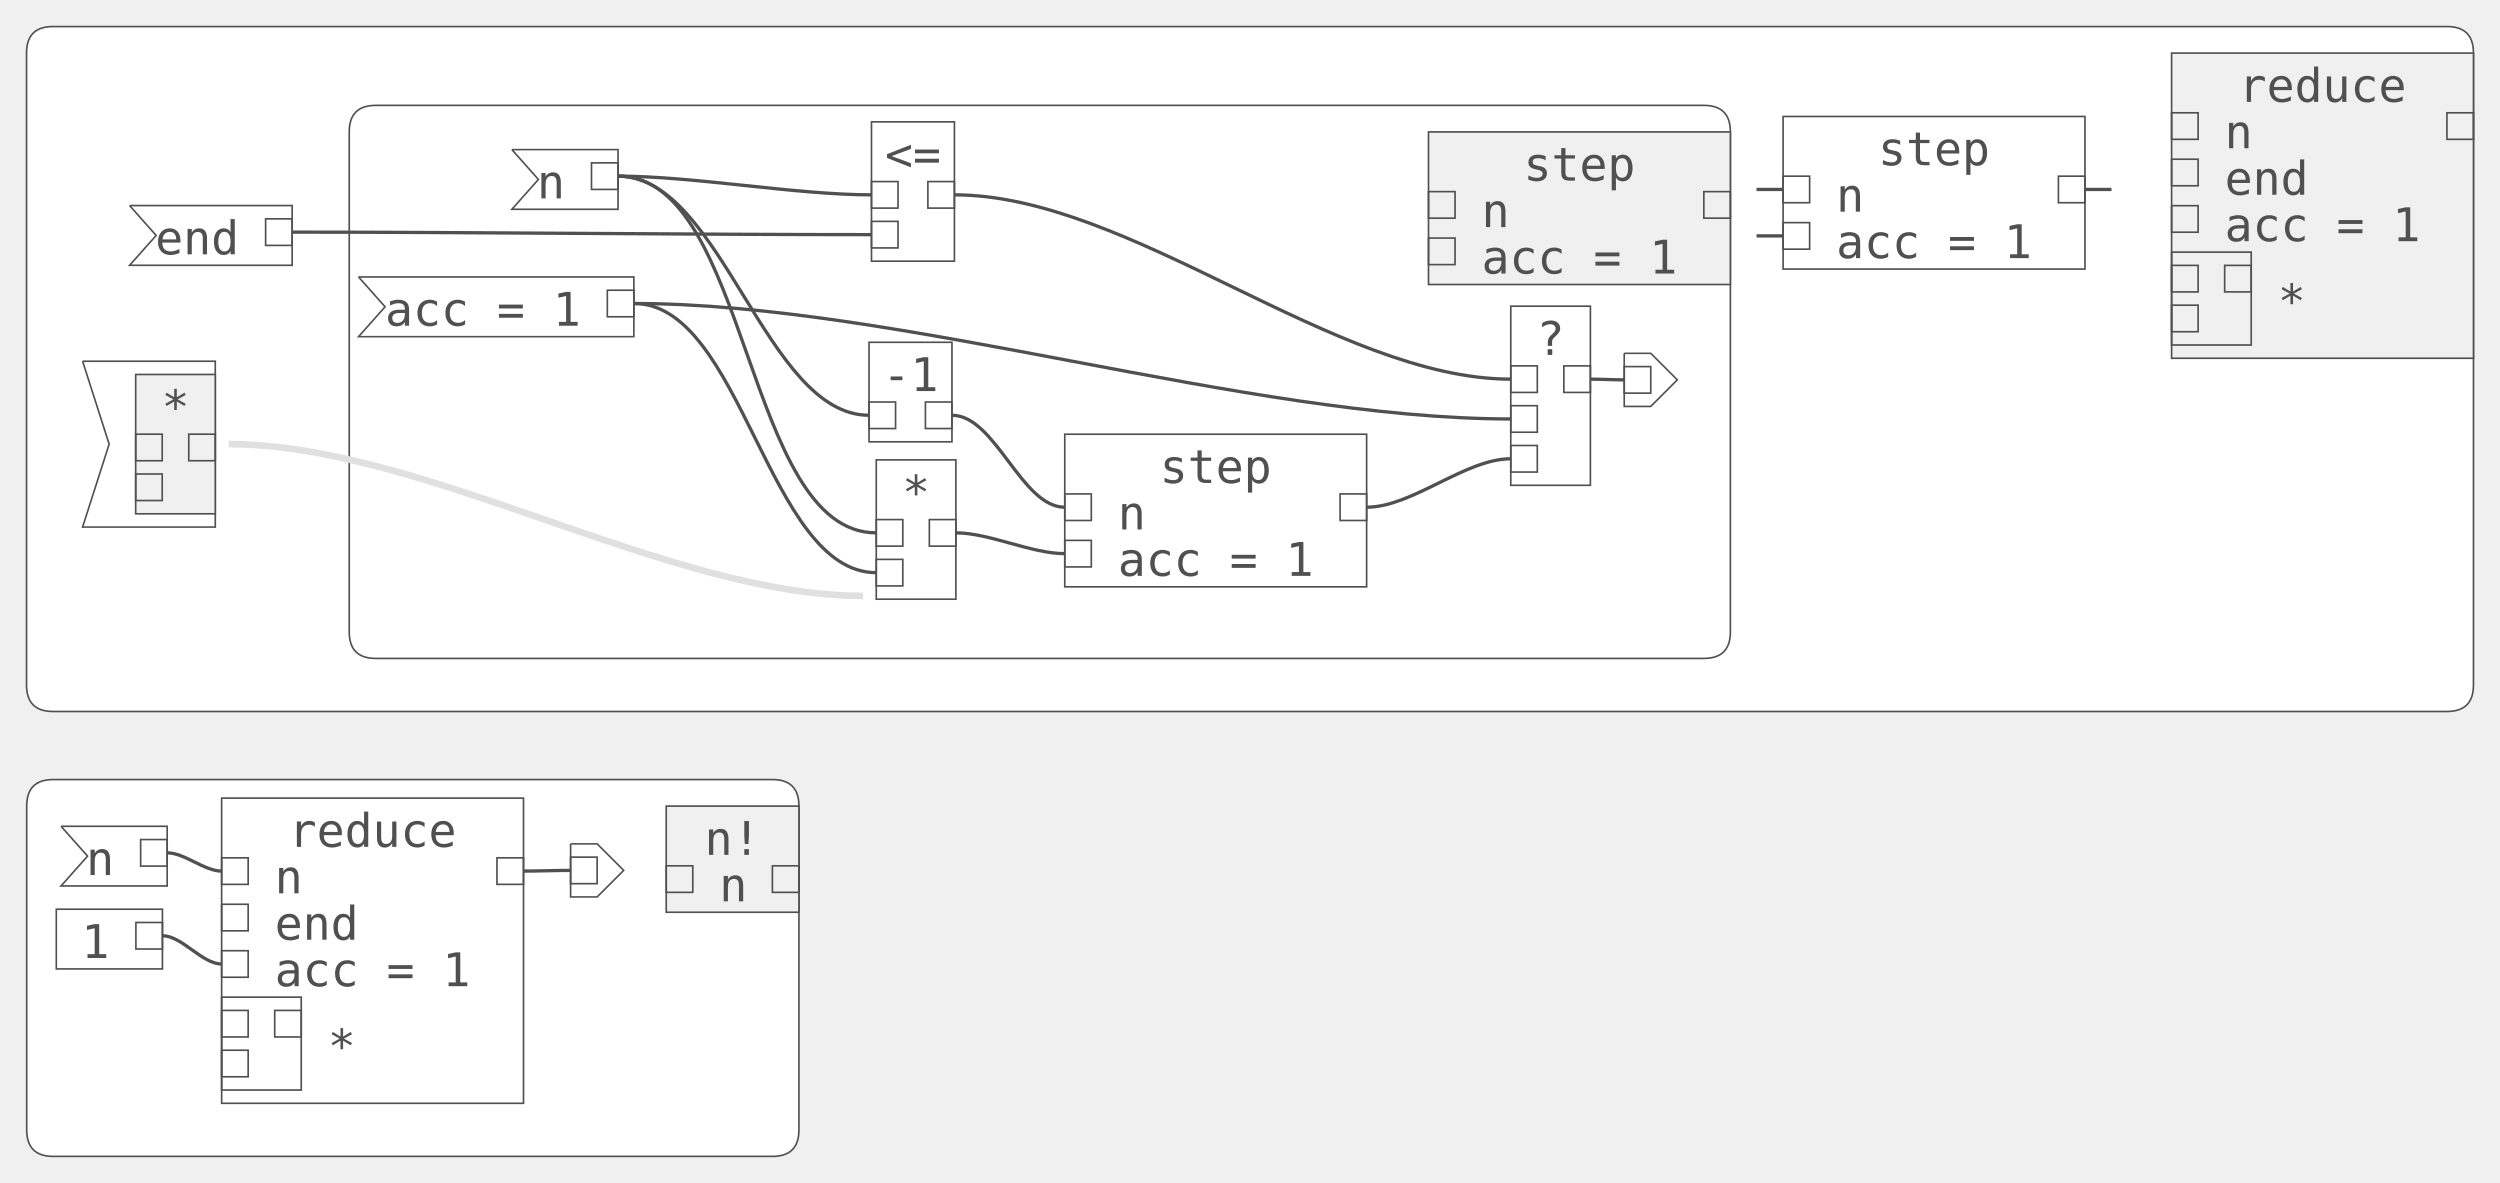
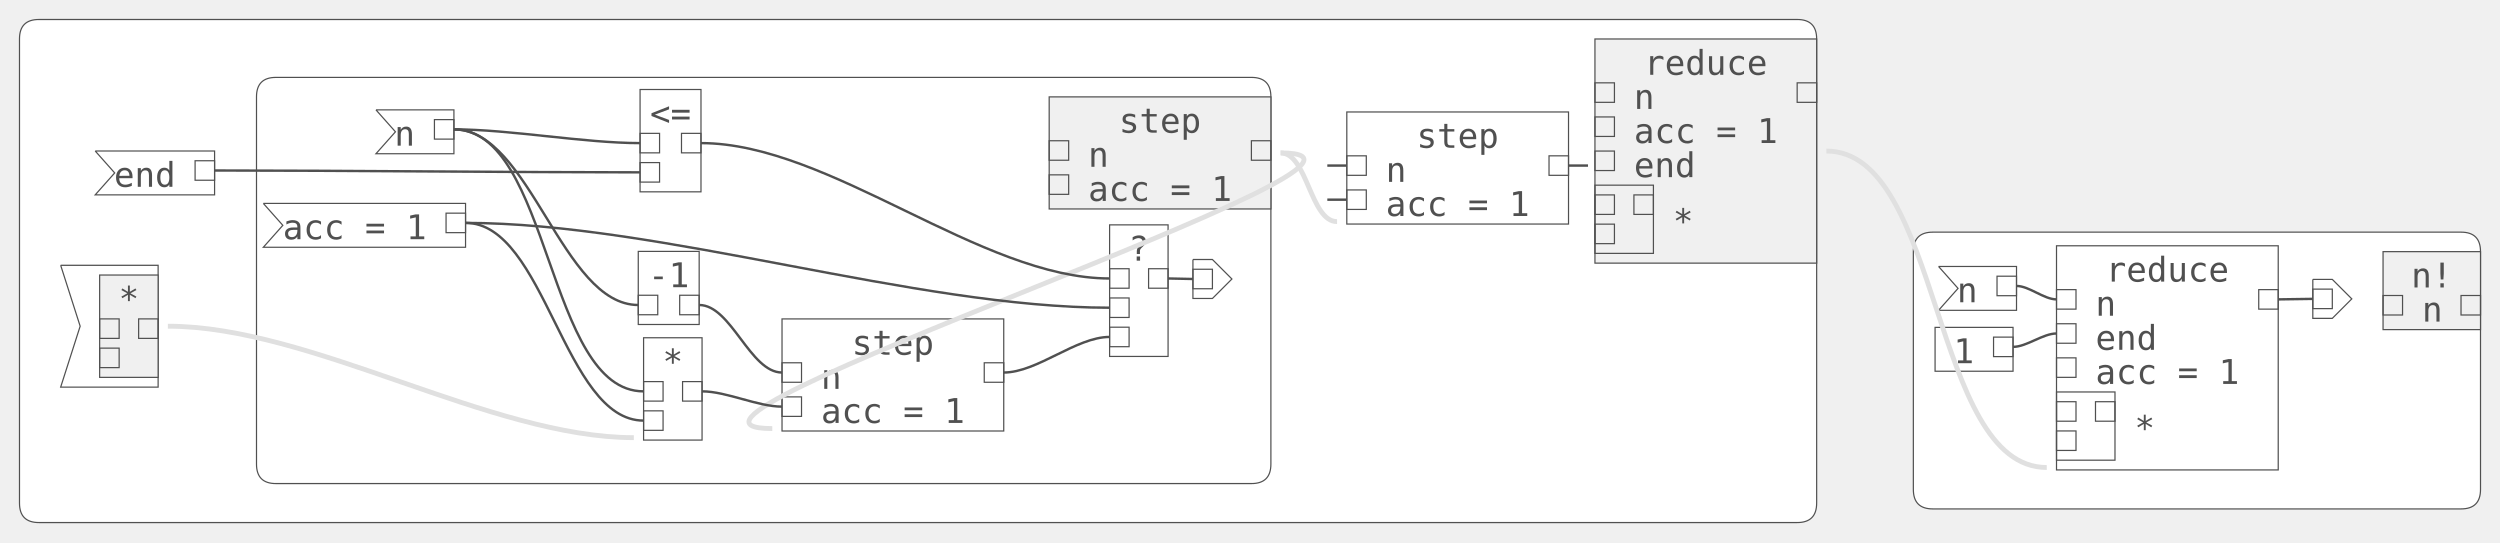
- <svg xmlns="http://www.w3.org/2000/svg" version="1.1" width="753.63" height="356.595">
+ <svg xmlns="http://www.w3.org/2000/svg" version="1.1" width="1026.105" height="222.48">
  <defs />
  <g transform="translate(-356.2253,-43.01828)">
    <g>
-       <path fill="white" stroke="#505050" paint-order="fill stroke markers" d=" M 364.278 286.019 L 364.278 383.613 Q 364.278 391.613 372.278 391.613 L 589.064 391.613 Q 597.064 391.613 597.064 383.613 L 597.064 286.019 Q 597.064 278.019 589.064 278.019 L 372.278 278.019 Q 364.278 278.019 364.278 286.019" stroke-miterlimit="10" stroke-width="0.5" stroke-dasharray="" />
-       <path fill="#F0F0F0" stroke="#505050" paint-order="fill stroke markers" d=" M 557.064 286.019 L 597.064 286.019 L 597.064 318.019 L 557.064 318.019 L 557.064 286.019 Z" stroke-miterlimit="10" stroke-width="0.5" stroke-dasharray="" />
+       <path fill="white" stroke="#505050" paint-order="fill stroke markers" d=" M 1141.544 146.304 L 1141.544 243.898 Q 1141.544 251.898 1149.544 251.898 L 1366.33 251.898 Q 1374.33 251.898 1374.33 243.898 L 1374.33 146.304 Q 1374.33 138.304 1366.33 138.304 L 1149.544 138.304 Q 1141.544 138.304 1141.544 146.304" stroke-miterlimit="10" stroke-width="0.5" stroke-dasharray="" />
+       <path fill="#F0F0F0" stroke="#505050" paint-order="fill stroke markers" d=" M 1334.33 146.304 L 1374.33 146.304 L 1374.33 178.304 L 1334.33 178.304 L 1334.33 146.304 Z" stroke-miterlimit="10" stroke-width="0.5" stroke-dasharray="" />
      <path fill="none" stroke="none" />
-       <text fill="#505050" stroke="none" font-family="monospace" font-size="14px" font-style="normal" font-weight="normal" text-decoration="normal" x="577.064" y="304.019" text-anchor="middle" dominant-baseline="text-after-edge">n!</text>
-       <path fill="none" stroke="#505050" paint-order="fill stroke markers" d=" M 557.064 304.019 L 565.064 304.019 L 565.064 312.019 L 557.064 312.019 L 557.064 304.019 Z" stroke-miterlimit="10" stroke-width="0.5" stroke-dasharray="" />
-       <text fill="#505050" stroke="none" font-family="monospace" font-size="14px" font-style="normal" font-weight="normal" text-decoration="normal" x="573.064" y="318.019" text-anchor="start" dominant-baseline="text-after-edge">n</text>
-       <path fill="none" stroke="#505050" paint-order="fill stroke markers" d=" M 589.064 304.019 L 597.064 304.019 L 597.064 312.019 L 589.064 312.019 L 589.064 304.019 Z" stroke-miterlimit="10" stroke-width="0.5" stroke-dasharray="" />
-       <path fill="white" stroke="#505050" paint-order="fill stroke markers" d=" M 373.195 317.102 L 405.195 317.102 L 405.195 335.102 L 373.195 335.102 L 373.195 317.102 Z" stroke-miterlimit="10" stroke-width="0.5" stroke-dasharray="" />
+       <text fill="#505050" stroke="none" font-family="monospace" font-size="14px" font-style="normal" font-weight="normal" text-decoration="normal" x="1354.33" y="164.304" text-anchor="middle" dominant-baseline="text-after-edge">n!</text>
+       <path fill="none" stroke="#505050" paint-order="fill stroke markers" d=" M 1334.33 164.304 L 1342.33 164.304 L 1342.33 172.304 L 1334.33 172.304 L 1334.33 164.304 Z" stroke-miterlimit="10" stroke-width="0.5" stroke-dasharray="" />
+       <text fill="#505050" stroke="none" font-family="monospace" font-size="14px" font-style="normal" font-weight="normal" text-decoration="normal" x="1350.33" y="178.304" text-anchor="start" dominant-baseline="text-after-edge">n</text>
+       <path fill="none" stroke="#505050" paint-order="fill stroke markers" d=" M 1366.33 164.304 L 1374.33 164.304 L 1374.33 172.304 L 1366.33 172.304 L 1366.33 164.304 Z" stroke-miterlimit="10" stroke-width="0.5" stroke-dasharray="" />
+       <path fill="white" stroke="#505050" paint-order="fill stroke markers" d=" M 1150.461 177.387 L 1182.461 177.387 L 1182.461 195.387 L 1150.461 195.387 L 1150.461 177.387 Z" stroke-miterlimit="10" stroke-width="0.5" stroke-dasharray="" />
      <path fill="#F0F0F0" stroke="none" paint-order="stroke fill markers" d="" />
      <path fill="none" stroke="none" />
-       <path fill="none" stroke="#505050" paint-order="fill stroke markers" d=" M 397.195 321.102 L 405.195 321.102 L 405.195 329.102 L 397.195 329.102 L 397.195 321.102 Z" stroke-miterlimit="10" stroke-width="0.5" stroke-dasharray="" />
-       <text fill="#505050" stroke="none" font-family="monospace" font-size="14px" font-style="normal" font-weight="normal" text-decoration="normal" x="389.195" y="335.102" text-anchor="end" dominant-baseline="text-after-edge">1</text>
-       <path fill="white" stroke="#505050" paint-order="fill stroke markers" d=" M 423.038 283.613 L 514.038 283.613 L 514.038 375.613 L 423.038 375.613 L 423.038 283.613 Z" stroke-miterlimit="10" stroke-width="0.5" stroke-dasharray="" />
+       <path fill="none" stroke="#505050" paint-order="fill stroke markers" d=" M 1174.461 181.387 L 1182.461 181.387 L 1182.461 189.387 L 1174.461 189.387 L 1174.461 181.387 Z" stroke-miterlimit="10" stroke-width="0.5" stroke-dasharray="" />
+       <text fill="#505050" stroke="none" font-family="monospace" font-size="14px" font-style="normal" font-weight="normal" text-decoration="normal" x="1166.461" y="195.387" text-anchor="end" dominant-baseline="text-after-edge">1</text>
+       <path fill="white" stroke="#505050" paint-order="fill stroke markers" d=" M 1200.303 143.898 L 1291.303 143.898 L 1291.303 235.898 L 1200.303 235.898 L 1200.303 143.898 Z" stroke-miterlimit="10" stroke-width="0.5" stroke-dasharray="" />
      <path fill="#F0F0F0" stroke="none" paint-order="stroke fill markers" d="" />
      <path fill="none" stroke="none" />
-       <text fill="#505050" stroke="none" font-family="monospace" font-size="14px" font-style="normal" font-weight="normal" text-decoration="normal" x="468.538" y="301.613" text-anchor="middle" dominant-baseline="text-after-edge">reduce</text>
-       <path fill="none" stroke="#505050" paint-order="fill stroke markers" d=" M 423.038 301.613 L 431.038 301.613 L 431.038 309.613 L 423.038 309.613 L 423.038 301.613 Z" stroke-miterlimit="10" stroke-width="0.5" stroke-dasharray="" />
-       <text fill="#505050" stroke="none" font-family="monospace" font-size="14px" font-style="normal" font-weight="normal" text-decoration="normal" x="439.038" y="315.613" text-anchor="start" dominant-baseline="text-after-edge">n</text>
-       <path fill="none" stroke="#505050" paint-order="fill stroke markers" d=" M 423.038 315.613 L 431.038 315.613 L 431.038 323.613 L 423.038 323.613 L 423.038 315.613 Z" stroke-miterlimit="10" stroke-width="0.5" stroke-dasharray="" />
-       <text fill="#505050" stroke="none" font-family="monospace" font-size="14px" font-style="normal" font-weight="normal" text-decoration="normal" x="439.038" y="329.613" text-anchor="start" dominant-baseline="text-after-edge">end</text>
-       <path fill="none" stroke="#505050" paint-order="fill stroke markers" d=" M 423.038 329.613 L 431.038 329.613 L 431.038 337.613 L 423.038 337.613 L 423.038 329.613 Z" stroke-miterlimit="10" stroke-width="0.5" stroke-dasharray="" />
-       <text fill="#505050" stroke="none" font-family="monospace" font-size="14px" font-style="normal" font-weight="normal" text-decoration="normal" x="439.038" y="343.613" text-anchor="start" dominant-baseline="text-after-edge">acc = 1</text>
-       <path fill="none" stroke="#505050" paint-order="fill stroke markers" d=" M 423.038 343.613 L 447.038 343.613 L 447.038 371.613 L 423.038 371.613 L 423.038 343.613 Z" stroke-miterlimit="10" stroke-width="0.5" stroke-dasharray="" />
+       <text fill="#505050" stroke="none" font-family="monospace" font-size="14px" font-style="normal" font-weight="normal" text-decoration="normal" x="1245.803" y="161.898" text-anchor="middle" dominant-baseline="text-after-edge">reduce</text>
+       <path fill="none" stroke="#505050" paint-order="fill stroke markers" d=" M 1200.303 161.898 L 1208.303 161.898 L 1208.303 169.898 L 1200.303 169.898 L 1200.303 161.898 Z" stroke-miterlimit="10" stroke-width="0.5" stroke-dasharray="" />
+       <text fill="#505050" stroke="none" font-family="monospace" font-size="14px" font-style="normal" font-weight="normal" text-decoration="normal" x="1216.303" y="175.898" text-anchor="start" dominant-baseline="text-after-edge">n</text>
+       <path fill="none" stroke="#505050" paint-order="fill stroke markers" d=" M 1200.303 175.898 L 1208.303 175.898 L 1208.303 183.898 L 1200.303 183.898 L 1200.303 175.898 Z" stroke-miterlimit="10" stroke-width="0.5" stroke-dasharray="" />
+       <text fill="#505050" stroke="none" font-family="monospace" font-size="14px" font-style="normal" font-weight="normal" text-decoration="normal" x="1216.303" y="189.898" text-anchor="start" dominant-baseline="text-after-edge">end</text>
+       <path fill="none" stroke="#505050" paint-order="fill stroke markers" d=" M 1200.303 189.898 L 1208.303 189.898 L 1208.303 197.898 L 1200.303 197.898 L 1200.303 189.898 Z" stroke-miterlimit="10" stroke-width="0.5" stroke-dasharray="" />
+       <text fill="#505050" stroke="none" font-family="monospace" font-size="14px" font-style="normal" font-weight="normal" text-decoration="normal" x="1216.303" y="203.898" text-anchor="start" dominant-baseline="text-after-edge">acc = 1</text>
+       <path fill="none" stroke="#505050" paint-order="fill stroke markers" d=" M 1200.303 203.898 L 1224.303 203.898 L 1224.303 231.898 L 1200.303 231.898 L 1200.303 203.898 Z" stroke-miterlimit="10" stroke-width="0.5" stroke-dasharray="" />
      <path fill="none" stroke="none" />
-       <path fill="none" stroke="#505050" paint-order="fill stroke markers" d=" M 423.038 347.613 L 431.038 347.613 L 431.038 355.613 L 423.038 355.613 L 423.038 347.613 Z" stroke-miterlimit="10" stroke-width="0.5" stroke-dasharray="" />
-       <path fill="none" stroke="#505050" paint-order="fill stroke markers" d=" M 423.038 359.613 L 431.038 359.613 L 431.038 367.613 L 423.038 367.613 L 423.038 359.613 Z" stroke-miterlimit="10" stroke-width="0.5" stroke-dasharray="" />
-       <path fill="none" stroke="#505050" paint-order="fill stroke markers" d=" M 439.038 347.613 L 447.038 347.613 L 447.038 355.613 L 439.038 355.613 L 439.038 347.613 Z" stroke-miterlimit="10" stroke-width="0.5" stroke-dasharray="" />
-       <text fill="#505050" stroke="none" font-family="monospace" font-size="14px" font-style="normal" font-weight="normal" text-decoration="normal" x="455.038" y="366.613" text-anchor="start" dominant-baseline="text-after-edge">*</text>
-       <path fill="none" stroke="#505050" paint-order="fill stroke markers" d=" M 506.038 301.613 L 514.038 301.613 L 514.038 309.613 L 506.038 309.613 L 506.038 301.613 Z" stroke-miterlimit="10" stroke-width="0.5" stroke-dasharray="" />
-       <path fill="white" stroke="#505050" paint-order="fill stroke markers" d=" M 374.622 292.101 L 406.622 292.101 L 406.622 310.101 L 374.622 310.101 L 382.622 301.101 L 374.622 292.101" stroke-miterlimit="10" stroke-width="0.5" stroke-dasharray="" />
+       <path fill="none" stroke="#505050" paint-order="fill stroke markers" d=" M 1200.303 207.898 L 1208.303 207.898 L 1208.303 215.898 L 1200.303 215.898 L 1200.303 207.898 Z" stroke-miterlimit="10" stroke-width="0.5" stroke-dasharray="" />
+       <path fill="none" stroke="#505050" paint-order="fill stroke markers" d=" M 1200.303 219.898 L 1208.303 219.898 L 1208.303 227.898 L 1200.303 227.898 L 1200.303 219.898 Z" stroke-miterlimit="10" stroke-width="0.5" stroke-dasharray="" />
+       <path fill="none" stroke="#505050" paint-order="fill stroke markers" d=" M 1216.303 207.898 L 1224.303 207.898 L 1224.303 215.898 L 1216.303 215.898 L 1216.303 207.898 Z" stroke-miterlimit="10" stroke-width="0.5" stroke-dasharray="" />
+       <text fill="#505050" stroke="none" font-family="monospace" font-size="14px" font-style="normal" font-weight="normal" text-decoration="normal" x="1232.303" y="226.898" text-anchor="start" dominant-baseline="text-after-edge">*</text>
+       <path fill="none" stroke="#505050" paint-order="fill stroke markers" d=" M 1283.303 161.898 L 1291.303 161.898 L 1291.303 169.898 L 1283.303 169.898 L 1283.303 161.898 Z" stroke-miterlimit="10" stroke-width="0.5" stroke-dasharray="" />
+       <path fill="white" stroke="#505050" paint-order="fill stroke markers" d=" M 1151.887 152.386 L 1183.887 152.386 L 1183.887 170.386 L 1151.887 170.386 L 1159.887 161.386 L 1151.887 152.386" stroke-miterlimit="10" stroke-width="0.5" stroke-dasharray="" />
      <path fill="none" stroke="none" />
-       <path fill="none" stroke="#505050" paint-order="fill stroke markers" d=" M 398.622 296.101 L 406.622 296.101 L 406.622 304.101 L 398.622 304.101 L 398.622 296.101 Z" stroke-miterlimit="10" stroke-width="0.5" stroke-dasharray="" />
-       <text fill="#505050" stroke="none" font-family="monospace" font-size="14px" font-style="normal" font-weight="normal" text-decoration="normal" x="390.622" y="310.101" text-anchor="end" dominant-baseline="text-after-edge">n</text>
-       <path fill="white" stroke="#505050" paint-order="fill stroke markers" d=" M 528.234 297.402 L 536.234 297.402 L 544.234 305.402 L 536.234 313.402 L 528.234 313.402 L 528.234 297.402" stroke-miterlimit="10" stroke-width="0.5" stroke-dasharray="" />
+       <path fill="none" stroke="#505050" paint-order="fill stroke markers" d=" M 1175.887 156.386 L 1183.887 156.386 L 1183.887 164.386 L 1175.887 164.386 L 1175.887 156.386 Z" stroke-miterlimit="10" stroke-width="0.5" stroke-dasharray="" />
+       <text fill="#505050" stroke="none" font-family="monospace" font-size="14px" font-style="normal" font-weight="normal" text-decoration="normal" x="1167.887" y="170.386" text-anchor="end" dominant-baseline="text-after-edge">n</text>
+       <path fill="white" stroke="#505050" paint-order="fill stroke markers" d=" M 1305.5 157.688 L 1313.5 157.688 L 1321.5 165.688 L 1313.5 173.688 L 1305.5 173.688 L 1305.5 157.688" stroke-miterlimit="10" stroke-width="0.5" stroke-dasharray="" />
      <path fill="none" stroke="none" />
-       <path fill="none" stroke="#505050" paint-order="fill stroke markers" d=" M 528.234 301.402 L 536.234 301.402 L 536.234 309.402 L 528.234 309.402 L 528.234 301.402 Z" stroke-miterlimit="10" stroke-width="0.5" stroke-dasharray="" />
+       <path fill="none" stroke="#505050" paint-order="fill stroke markers" d=" M 1305.5 161.688 L 1313.5 161.688 L 1313.5 169.688 L 1305.5 169.688 L 1305.5 161.688 Z" stroke-miterlimit="10" stroke-width="0.5" stroke-dasharray="" />
      <path fill="white" stroke="#505050" paint-order="fill stroke markers" d=" M 364.225 59.018 L 364.225 249.498 Q 364.225 257.498 372.225 257.498 L 1093.856 257.498 Q 1101.856 257.498 1101.856 249.498 L 1101.856 59.018 Q 1101.856 51.018 1093.856 51.018 L 372.225 51.018 Q 364.225 51.018 364.225 59.018" stroke-miterlimit="10" stroke-width="0.5" stroke-dasharray="" />
      <path fill="#F0F0F0" stroke="#505050" paint-order="fill stroke markers" d=" M 1010.856 59.018 L 1101.856 59.018 L 1101.856 151.018 L 1010.856 151.018 L 1010.856 59.018 Z" stroke-miterlimit="10" stroke-width="0.5" stroke-dasharray="" />
      <path fill="none" stroke="none" />
      <text fill="#505050" stroke="none" font-family="monospace" font-size="14px" font-style="normal" font-weight="normal" text-decoration="normal" x="1056.356" y="77.018" text-anchor="middle" dominant-baseline="text-after-edge">reduce</text>
      <path fill="none" stroke="#505050" paint-order="fill stroke markers" d=" M 1010.856 77.018 L 1018.856 77.018 L 1018.856 85.018 L 1010.856 85.018 L 1010.856 77.018 Z" stroke-miterlimit="10" stroke-width="0.5" stroke-dasharray="" />
      <text fill="#505050" stroke="none" font-family="monospace" font-size="14px" font-style="normal" font-weight="normal" text-decoration="normal" x="1026.856" y="91.018" text-anchor="start" dominant-baseline="text-after-edge">n</text>
      <path fill="none" stroke="#505050" paint-order="fill stroke markers" d=" M 1010.856 91.018 L 1018.856 91.018 L 1018.856 99.018 L 1010.856 99.018 L 1010.856 91.018 Z" stroke-miterlimit="10" stroke-width="0.5" stroke-dasharray="" />
-       <text fill="#505050" stroke="none" font-family="monospace" font-size="14px" font-style="normal" font-weight="normal" text-decoration="normal" x="1026.856" y="105.018" text-anchor="start" dominant-baseline="text-after-edge">end</text>
+       <text fill="#505050" stroke="none" font-family="monospace" font-size="14px" font-style="normal" font-weight="normal" text-decoration="normal" x="1026.856" y="105.018" text-anchor="start" dominant-baseline="text-after-edge">acc = 1</text>
      <path fill="none" stroke="#505050" paint-order="fill stroke markers" d=" M 1010.856 105.018 L 1018.856 105.018 L 1018.856 113.018 L 1010.856 113.018 L 1010.856 105.018 Z" stroke-miterlimit="10" stroke-width="0.5" stroke-dasharray="" />
-       <text fill="#505050" stroke="none" font-family="monospace" font-size="14px" font-style="normal" font-weight="normal" text-decoration="normal" x="1026.856" y="119.018" text-anchor="start" dominant-baseline="text-after-edge">acc = 1</text>
+       <text fill="#505050" stroke="none" font-family="monospace" font-size="14px" font-style="normal" font-weight="normal" text-decoration="normal" x="1026.856" y="119.018" text-anchor="start" dominant-baseline="text-after-edge">end</text>
      <path fill="none" stroke="#505050" paint-order="fill stroke markers" d=" M 1010.856 119.018 L 1034.856 119.018 L 1034.856 147.018 L 1010.856 147.018 L 1010.856 119.018 Z" stroke-miterlimit="10" stroke-width="0.5" stroke-dasharray="" />
      <path fill="none" stroke="none" />
      <path fill="none" stroke="#505050" paint-order="fill stroke markers" d=" M 1010.856 123.018 L 1018.856 123.018 L 1018.856 131.018 L 1010.856 131.018 L 1010.856 123.018 Z" stroke-miterlimit="10" stroke-width="0.5" stroke-dasharray="" />
      <path fill="none" stroke="#505050" paint-order="fill stroke markers" d=" M 1010.856 135.018 L 1018.856 135.018 L 1018.856 143.018 L 1010.856 143.018 L 1010.856 135.018 Z" stroke-miterlimit="10" stroke-width="0.5" stroke-dasharray="" />
      <path fill="none" stroke="#505050" paint-order="fill stroke markers" d=" M 1026.856 123.018 L 1034.856 123.018 L 1034.856 131.018 L 1026.856 131.018 L 1026.856 123.018 Z" stroke-miterlimit="10" stroke-width="0.5" stroke-dasharray="" />
      <text fill="#505050" stroke="none" font-family="monospace" font-size="14px" font-style="normal" font-weight="normal" text-decoration="normal" x="1042.856" y="142.018" text-anchor="start" dominant-baseline="text-after-edge">*</text>
      <path fill="none" stroke="#505050" paint-order="fill stroke markers" d=" M 1093.856 77.018 L 1101.856 77.018 L 1101.856 85.018 L 1093.856 85.018 L 1093.856 77.018 Z" stroke-miterlimit="10" stroke-width="0.5" stroke-dasharray="" />
-       <path fill="none" stroke="#505050" paint-order="fill stroke markers" d=" M 893.741 100.128 L 885.741 100.128 M 893.741 114.128 L 885.741 114.128 M 984.741 100.128 L 992.741 100.128" stroke-miterlimit="10" stroke-dasharray="" />
+       <path fill="none" stroke="#505050" paint-order="fill stroke markers" d=" M 909.01 110.976 L 901.01 110.976 M 909.01 124.976 L 901.01 124.976 M 1000.01 110.976 L 1008.01 110.976" stroke-miterlimit="10" stroke-dasharray="" />
      <path fill="white" stroke="#505050" paint-order="fill stroke markers" d=" M 461.504 82.785 L 461.504 233.498 Q 461.504 241.498 469.504 241.498 L 869.852 241.498 Q 877.852 241.498 877.852 233.498 L 877.852 82.785 Q 877.852 74.785 869.852 74.785 L 469.504 74.785 Q 461.504 74.785 461.504 82.785" stroke-miterlimit="10" stroke-width="0.5" stroke-dasharray="" />
      <path fill="#F0F0F0" stroke="#505050" paint-order="fill stroke markers" d=" M 786.852 82.785 L 877.852 82.785 L 877.852 128.785 L 786.852 128.785 L 786.852 82.785 Z" stroke-miterlimit="10" stroke-width="0.5" stroke-dasharray="" />
      <path fill="none" stroke="none" />
      <text fill="#505050" stroke="none" font-family="monospace" font-size="14px" font-style="normal" font-weight="normal" text-decoration="normal" x="832.352" y="100.785" text-anchor="middle" dominant-baseline="text-after-edge">step</text>
      <path fill="none" stroke="#505050" paint-order="fill stroke markers" d=" M 786.852 100.785 L 794.852 100.785 L 794.852 108.785 L 786.852 108.785 L 786.852 100.785 Z" stroke-miterlimit="10" stroke-width="0.5" stroke-dasharray="" />
      <text fill="#505050" stroke="none" font-family="monospace" font-size="14px" font-style="normal" font-weight="normal" text-decoration="normal" x="802.852" y="114.785" text-anchor="start" dominant-baseline="text-after-edge">n</text>
      <path fill="none" stroke="#505050" paint-order="fill stroke markers" d=" M 786.852 114.785 L 794.852 114.785 L 794.852 122.785 L 786.852 122.785 L 786.852 114.785 Z" stroke-miterlimit="10" stroke-width="0.5" stroke-dasharray="" />
      <text fill="#505050" stroke="none" font-family="monospace" font-size="14px" font-style="normal" font-weight="normal" text-decoration="normal" x="802.852" y="128.785" text-anchor="start" dominant-baseline="text-after-edge">acc = 1</text>
      <path fill="none" stroke="#505050" paint-order="fill stroke markers" d=" M 869.852 100.785 L 877.852 100.785 L 877.852 108.785 L 869.852 108.785 L 869.852 100.785 Z" stroke-miterlimit="10" stroke-width="0.5" stroke-dasharray="" />
      <path fill="white" stroke="#505050" paint-order="fill stroke markers" d=" M 811.652 135.315 L 835.652 135.315 L 835.652 189.315 L 811.652 189.315 L 811.652 135.315 Z" stroke-miterlimit="10" stroke-width="0.5" stroke-dasharray="" />
      <path fill="#F0F0F0" stroke="none" paint-order="stroke fill markers" d="" />
      <path fill="none" stroke="none" />
      <text fill="#505050" stroke="none" font-family="monospace" font-size="14px" font-style="normal" font-weight="normal" text-decoration="normal" x="823.652" y="153.315" text-anchor="middle" dominant-baseline="text-after-edge">?</text>
      <path fill="none" stroke="#505050" paint-order="fill stroke markers" d=" M 811.652 153.315 L 819.652 153.315 L 819.652 161.315 L 811.652 161.315 L 811.652 153.315 Z" stroke-miterlimit="10" stroke-width="0.5" stroke-dasharray="" />
      <path fill="none" stroke="#505050" paint-order="fill stroke markers" d=" M 811.652 165.315 L 819.652 165.315 L 819.652 173.315 L 811.652 173.315 L 811.652 165.315 Z" stroke-miterlimit="10" stroke-width="0.5" stroke-dasharray="" />
      <path fill="none" stroke="#505050" paint-order="fill stroke markers" d=" M 811.652 177.315 L 819.652 177.315 L 819.652 185.315 L 811.652 185.315 L 811.652 177.315 Z" stroke-miterlimit="10" stroke-width="0.5" stroke-dasharray="" />
      <path fill="none" stroke="#505050" paint-order="fill stroke markers" d=" M 827.652 153.315 L 835.652 153.315 L 835.652 161.315 L 827.652 161.315 L 827.652 153.315 Z" stroke-miterlimit="10" stroke-width="0.5" stroke-dasharray="" />
      <path fill="white" stroke="#505050" paint-order="fill stroke markers" d=" M 845.852 149.53 L 853.852 149.53 L 861.852 157.53 L 853.852 165.53 L 845.852 165.53 L 845.852 149.53" stroke-miterlimit="10" stroke-width="0.5" stroke-dasharray="" />
      <path fill="none" stroke="none" />
      <path fill="none" stroke="#505050" paint-order="fill stroke markers" d=" M 845.852 153.53 L 853.852 153.53 L 853.852 161.53 L 845.852 161.53 L 845.852 153.53 Z" stroke-miterlimit="10" stroke-width="0.5" stroke-dasharray="" />
      <path fill="white" stroke="#505050" paint-order="fill stroke markers" d=" M 464.306 126.508 L 547.306 126.508 L 547.306 144.508 L 464.306 144.508 L 472.306 135.508 L 464.306 126.508" stroke-miterlimit="10" stroke-width="0.5" stroke-dasharray="" />
      <path fill="none" stroke="none" />
      <path fill="none" stroke="#505050" paint-order="fill stroke markers" d=" M 539.306 130.508 L 547.306 130.508 L 547.306 138.508 L 539.306 138.508 L 539.306 130.508 Z" stroke-miterlimit="10" stroke-width="0.5" stroke-dasharray="" />
      <text fill="#505050" stroke="none" font-family="monospace" font-size="14px" font-style="normal" font-weight="normal" text-decoration="normal" x="531.306" y="144.508" text-anchor="end" dominant-baseline="text-after-edge">acc = 1</text>
      <path fill="white" stroke="#505050" paint-order="fill stroke markers" d=" M 510.533 88.116 L 542.533 88.116 L 542.533 106.116 L 510.533 106.116 L 518.533 97.116 L 510.533 88.116" stroke-miterlimit="10" stroke-width="0.5" stroke-dasharray="" />
      <path fill="none" stroke="none" />
      <path fill="none" stroke="#505050" paint-order="fill stroke markers" d=" M 534.533 92.116 L 542.533 92.116 L 542.533 100.116 L 534.533 100.116 L 534.533 92.116 Z" stroke-miterlimit="10" stroke-width="0.5" stroke-dasharray="" />
      <text fill="#505050" stroke="none" font-family="monospace" font-size="14px" font-style="normal" font-weight="normal" text-decoration="normal" x="526.533" y="106.116" text-anchor="end" dominant-baseline="text-after-edge">n</text>
      <path fill="white" stroke="#505050" paint-order="fill stroke markers" d=" M 618.937 79.755 L 643.937 79.755 L 643.937 121.755 L 618.937 121.755 L 618.937 79.755 Z" stroke-miterlimit="10" stroke-width="0.5" stroke-dasharray="" />
      <path fill="#F0F0F0" stroke="none" paint-order="stroke fill markers" d="" />
      <path fill="none" stroke="none" />
      <text fill="#505050" stroke="none" font-family="monospace" font-size="14px" font-style="normal" font-weight="normal" text-decoration="normal" x="631.437" y="97.755" text-anchor="middle" dominant-baseline="text-after-edge">&lt;=</text>
      <path fill="none" stroke="#505050" paint-order="fill stroke markers" d=" M 618.937 97.755 L 626.937 97.755 L 626.937 105.755 L 618.937 105.755 L 618.937 97.755 Z" stroke-miterlimit="10" stroke-width="0.5" stroke-dasharray="" />
      <path fill="none" stroke="#505050" paint-order="fill stroke markers" d=" M 618.937 109.755 L 626.937 109.755 L 626.937 117.755 L 618.937 117.755 L 618.937 109.755 Z" stroke-miterlimit="10" stroke-width="0.5" stroke-dasharray="" />
      <path fill="none" stroke="#505050" paint-order="fill stroke markers" d=" M 635.937 97.755 L 643.937 97.755 L 643.937 105.755 L 635.937 105.755 L 635.937 97.755 Z" stroke-miterlimit="10" stroke-width="0.5" stroke-dasharray="" />
      <path fill="white" stroke="#505050" paint-order="fill stroke markers" d=" M 677.201 173.918 L 768.201 173.918 L 768.201 219.918 L 677.201 219.918 L 677.201 173.918 Z" stroke-miterlimit="10" stroke-width="0.5" stroke-dasharray="" />
      <path fill="#F0F0F0" stroke="none" paint-order="stroke fill markers" d="" />
      <path fill="none" stroke="none" />
      <text fill="#505050" stroke="none" font-family="monospace" font-size="14px" font-style="normal" font-weight="normal" text-decoration="normal" x="722.701" y="191.918" text-anchor="middle" dominant-baseline="text-after-edge">step</text>
      <path fill="none" stroke="#505050" paint-order="fill stroke markers" d=" M 677.201 191.918 L 685.201 191.918 L 685.201 199.918 L 677.201 199.918 L 677.201 191.918 Z" stroke-miterlimit="10" stroke-width="0.5" stroke-dasharray="" />
      <text fill="#505050" stroke="none" font-family="monospace" font-size="14px" font-style="normal" font-weight="normal" text-decoration="normal" x="693.201" y="205.918" text-anchor="start" dominant-baseline="text-after-edge">n</text>
      <path fill="none" stroke="#505050" paint-order="fill stroke markers" d=" M 677.201 205.918 L 685.201 205.918 L 685.201 213.918 L 677.201 213.918 L 677.201 205.918 Z" stroke-miterlimit="10" stroke-width="0.5" stroke-dasharray="" />
      <text fill="#505050" stroke="none" font-family="monospace" font-size="14px" font-style="normal" font-weight="normal" text-decoration="normal" x="693.201" y="219.918" text-anchor="start" dominant-baseline="text-after-edge">acc = 1</text>
      <path fill="none" stroke="#505050" paint-order="fill stroke markers" d=" M 760.201 191.918 L 768.201 191.918 L 768.201 199.918 L 760.201 199.918 L 760.201 191.918 Z" stroke-miterlimit="10" stroke-width="0.5" stroke-dasharray="" />
      <path fill="white" stroke="#505050" paint-order="fill stroke markers" d=" M 620.378 181.647 L 644.378 181.647 L 644.378 223.647 L 620.378 223.647 L 620.378 181.647 Z" stroke-miterlimit="10" stroke-width="0.5" stroke-dasharray="" />
      <path fill="#F0F0F0" stroke="none" paint-order="stroke fill markers" d="" />
      <path fill="none" stroke="none" />
      <text fill="#505050" stroke="none" font-family="monospace" font-size="14px" font-style="normal" font-weight="normal" text-decoration="normal" x="632.378" y="199.647" text-anchor="middle" dominant-baseline="text-after-edge">*</text>
      <path fill="none" stroke="#505050" paint-order="fill stroke markers" d=" M 620.378 199.647 L 628.378 199.647 L 628.378 207.647 L 620.378 207.647 L 620.378 199.647 Z" stroke-miterlimit="10" stroke-width="0.5" stroke-dasharray="" />
      <path fill="none" stroke="#505050" paint-order="fill stroke markers" d=" M 620.378 211.647 L 628.378 211.647 L 628.378 219.647 L 620.378 219.647 L 620.378 211.647 Z" stroke-miterlimit="10" stroke-width="0.5" stroke-dasharray="" />
      <path fill="none" stroke="#505050" paint-order="fill stroke markers" d=" M 636.378 199.647 L 644.378 199.647 L 644.378 207.647 L 636.378 207.647 L 636.378 199.647 Z" stroke-miterlimit="10" stroke-width="0.5" stroke-dasharray="" />
      <path fill="white" stroke="#505050" paint-order="fill stroke markers" d=" M 618.195 146.202 L 643.195 146.202 L 643.195 176.202 L 618.195 176.202 L 618.195 146.202 Z" stroke-miterlimit="10" stroke-width="0.5" stroke-dasharray="" />
      <path fill="#F0F0F0" stroke="none" paint-order="stroke fill markers" d="" />
      <path fill="none" stroke="none" />
      <text fill="#505050" stroke="none" font-family="monospace" font-size="14px" font-style="normal" font-weight="normal" text-decoration="normal" x="630.695" y="164.202" text-anchor="middle" dominant-baseline="text-after-edge">-1</text>
      <path fill="none" stroke="#505050" paint-order="fill stroke markers" d=" M 618.195 164.202 L 626.195 164.202 L 626.195 172.202 L 618.195 172.202 L 618.195 164.202 Z" stroke-miterlimit="10" stroke-width="0.5" stroke-dasharray="" />
      <path fill="none" stroke="#505050" paint-order="fill stroke markers" d=" M 635.195 164.202 L 643.195 164.202 L 643.195 172.202 L 635.195 172.202 L 635.195 164.202 Z" stroke-miterlimit="10" stroke-width="0.5" stroke-dasharray="" />
      <path fill="none" stroke="none" />
      <path fill="white" stroke="#505050" paint-order="fill stroke markers" d=" M 381.126 151.905 L 421.126 151.905 L 421.126 201.905 L 381.126 201.905 L 389.126 176.905 L 381.126 151.905" stroke-miterlimit="10" stroke-width="0.5" stroke-dasharray="" />
      <path fill="#F0F0F0" stroke="none" paint-order="stroke fill markers" d=" M 397.126 155.905 L 421.126 155.905 L 421.126 197.905 L 397.126 197.905 L 397.126 155.905 Z" />
      <path fill="none" stroke="none" />
      <path fill="none" stroke="#505050" paint-order="fill stroke markers" d=" M 397.126 155.905 L 421.126 155.905 L 421.126 197.905 L 397.126 197.905 L 397.126 155.905 Z" stroke-miterlimit="10" stroke-width="0.5" stroke-dasharray="" />
      <path fill="none" stroke="none" />
      <text fill="#505050" stroke="none" font-family="monospace" font-size="14px" font-style="normal" font-weight="normal" text-decoration="normal" x="409.126" y="173.905" text-anchor="middle" dominant-baseline="text-after-edge">*</text>
      <path fill="none" stroke="#505050" paint-order="fill stroke markers" d=" M 397.126 173.905 L 405.126 173.905 L 405.126 181.905 L 397.126 181.905 L 397.126 173.905 Z" stroke-miterlimit="10" stroke-width="0.5" stroke-dasharray="" />
      <path fill="none" stroke="#505050" paint-order="fill stroke markers" d=" M 397.126 185.905 L 405.126 185.905 L 405.126 193.905 L 397.126 193.905 L 397.126 185.905 Z" stroke-miterlimit="10" stroke-width="0.5" stroke-dasharray="" />
      <path fill="none" stroke="#505050" paint-order="fill stroke markers" d=" M 413.126 173.905 L 421.126 173.905 L 421.126 181.905 L 413.126 181.905 L 413.126 173.905 Z" stroke-miterlimit="10" stroke-width="0.5" stroke-dasharray="" />
      <path fill="white" stroke="#505050" paint-order="fill stroke markers" d=" M 395.299 104.994 L 444.299 104.994 L 444.299 122.994 L 395.299 122.994 L 403.299 113.994 L 395.299 104.994" stroke-miterlimit="10" stroke-width="0.5" stroke-dasharray="" />
      <path fill="none" stroke="none" />
      <path fill="none" stroke="#505050" paint-order="fill stroke markers" d=" M 436.299 108.994 L 444.299 108.994 L 444.299 116.994 L 436.299 116.994 L 436.299 108.994 Z" stroke-miterlimit="10" stroke-width="0.5" stroke-dasharray="" />
      <text fill="#505050" stroke="none" font-family="monospace" font-size="14px" font-style="normal" font-weight="normal" text-decoration="normal" x="428.299" y="122.994" text-anchor="end" dominant-baseline="text-after-edge">end</text>
-       <path fill="white" stroke="#505050" paint-order="fill stroke markers" d=" M 893.741 78.128 L 984.741 78.128 L 984.741 124.128 L 893.741 124.128 L 893.741 78.128 Z" stroke-miterlimit="10" stroke-width="0.5" stroke-dasharray="" />
+       <path fill="white" stroke="#505050" paint-order="fill stroke markers" d=" M 909.01 88.976 L 1000.01 88.976 L 1000.01 134.976 L 909.01 134.976 L 909.01 88.976 Z" stroke-miterlimit="10" stroke-width="0.5" stroke-dasharray="" />
      <path fill="#F0F0F0" stroke="none" paint-order="stroke fill markers" d="" />
      <path fill="none" stroke="none" />
-       <text fill="#505050" stroke="none" font-family="monospace" font-size="14px" font-style="normal" font-weight="normal" text-decoration="normal" x="939.241" y="96.128" text-anchor="middle" dominant-baseline="text-after-edge">step</text>
-       <path fill="none" stroke="#505050" paint-order="fill stroke markers" d=" M 893.741 96.128 L 901.741 96.128 L 901.741 104.128 L 893.741 104.128 L 893.741 96.128 Z" stroke-miterlimit="10" stroke-width="0.5" stroke-dasharray="" />
-       <text fill="#505050" stroke="none" font-family="monospace" font-size="14px" font-style="normal" font-weight="normal" text-decoration="normal" x="909.741" y="110.128" text-anchor="start" dominant-baseline="text-after-edge">n</text>
-       <path fill="none" stroke="#505050" paint-order="fill stroke markers" d=" M 893.741 110.128 L 901.741 110.128 L 901.741 118.128 L 893.741 118.128 L 893.741 110.128 Z" stroke-miterlimit="10" stroke-width="0.5" stroke-dasharray="" />
-       <text fill="#505050" stroke="none" font-family="monospace" font-size="14px" font-style="normal" font-weight="normal" text-decoration="normal" x="909.741" y="124.128" text-anchor="start" dominant-baseline="text-after-edge">acc = 1</text>
-       <path fill="none" stroke="#505050" paint-order="fill stroke markers" d=" M 976.741 96.128 L 984.741 96.128 L 984.741 104.128 L 976.741 104.128 L 976.741 96.128 Z" stroke-miterlimit="10" stroke-width="0.5" stroke-dasharray="" />
+       <text fill="#505050" stroke="none" font-family="monospace" font-size="14px" font-style="normal" font-weight="normal" text-decoration="normal" x="954.51" y="106.976" text-anchor="middle" dominant-baseline="text-after-edge">step</text>
+       <path fill="none" stroke="#505050" paint-order="fill stroke markers" d=" M 909.01 106.976 L 917.01 106.976 L 917.01 114.976 L 909.01 114.976 L 909.01 106.976 Z" stroke-miterlimit="10" stroke-width="0.5" stroke-dasharray="" />
+       <text fill="#505050" stroke="none" font-family="monospace" font-size="14px" font-style="normal" font-weight="normal" text-decoration="normal" x="925.01" y="120.976" text-anchor="start" dominant-baseline="text-after-edge">n</text>
+       <path fill="none" stroke="#505050" paint-order="fill stroke markers" d=" M 909.01 120.976 L 917.01 120.976 L 917.01 128.976 L 909.01 128.976 L 909.01 120.976 Z" stroke-miterlimit="10" stroke-width="0.5" stroke-dasharray="" />
+       <text fill="#505050" stroke="none" font-family="monospace" font-size="14px" font-style="normal" font-weight="normal" text-decoration="normal" x="925.01" y="134.976" text-anchor="start" dominant-baseline="text-after-edge">acc = 1</text>
+       <path fill="none" stroke="#505050" paint-order="fill stroke markers" d=" M 992.01 106.976 L 1000.01 106.976 L 1000.01 114.976 L 992.01 114.976 L 992.01 106.976 Z" stroke-miterlimit="10" stroke-width="0.5" stroke-dasharray="" />
+       <path fill="none" stroke="none" />
+       <path fill="none" stroke="#e0e0e0" paint-order="fill stroke markers" d=" M 1105.856 105.018 C 1153.337 105.018 1148.822 234.898 1196.303 234.898" stroke-miterlimit="10" stroke-width="2" stroke-dasharray="" />
+       <path fill="none" stroke="none" />
+       <path fill="none" stroke="#e0e0e0" paint-order="fill stroke markers" d=" M 881.852 105.785 C 953.056 105.785 601.997 218.918 673.201 218.918" stroke-miterlimit="10" stroke-width="2" stroke-dasharray="" />
      <path fill="none" stroke="none" />
      <path fill="none" stroke="#e0e0e0" paint-order="fill stroke markers" d=" M 425.126 176.905 C 484.12 176.905 557.384 222.647 616.378 222.647" stroke-miterlimit="10" stroke-width="2" stroke-dasharray="" />
-       <path fill="none" stroke="#505050" paint-order="fill stroke markers" d=" M 405.195 325.102 C 411.126 325.102 417.107 333.613 423.038 333.613" stroke-miterlimit="10" stroke-dasharray="" />
-       <path fill="none" stroke="#505050" paint-order="fill stroke markers" d=" M 406.622 300.101 C 411.817 300.101 417.843 305.613 423.038 305.613" stroke-miterlimit="10" stroke-dasharray="" />
-       <path fill="none" stroke="#505050" paint-order="fill stroke markers" d=" M 514.038 305.613 C 518.297 305.613 523.975 305.402 528.234 305.402" stroke-miterlimit="10" stroke-dasharray="" />
+       <path fill="none" stroke="none" />
+       <path fill="none" stroke="#e0e0e0" paint-order="fill stroke markers" d=" M 881.852 105.785 C 892.797 105.785 894.065 133.976 905.01 133.976" stroke-miterlimit="10" stroke-width="2" stroke-dasharray="" />
+       <path fill="none" stroke="#505050" paint-order="fill stroke markers" d=" M 1182.461 185.387 C 1188.061 185.387 1194.703 179.898 1200.303 179.898" stroke-miterlimit="10" stroke-dasharray="" />
+       <path fill="none" stroke="#505050" paint-order="fill stroke markers" d=" M 1183.887 160.386 C 1189.082 160.386 1195.108 165.898 1200.303 165.898" stroke-miterlimit="10" stroke-dasharray="" />
+       <path fill="none" stroke="#505050" paint-order="fill stroke markers" d=" M 1291.303 165.898 C 1295.563 165.898 1301.241 165.688 1305.5 165.688" stroke-miterlimit="10" stroke-dasharray="" />
      <path fill="none" stroke="#505050" paint-order="fill stroke markers" d=" M 444.299 112.994 C 496.691 112.994 566.545 113.755 618.937 113.755" stroke-miterlimit="10" stroke-dasharray="" />
      <path fill="none" stroke="#505050" paint-order="fill stroke markers" d=" M 835.652 157.315 C 838.713 157.315 842.791 157.53 845.852 157.53" stroke-miterlimit="10" stroke-dasharray="" />
      <path fill="none" stroke="#505050" paint-order="fill stroke markers" d=" M 547.306 134.508 C 627.294 134.508 731.664 169.315 811.652 169.315" stroke-miterlimit="10" stroke-dasharray="" />
      <path fill="none" stroke="#505050" paint-order="fill stroke markers" d=" M 643.937 101.755 C 696.941 101.755 758.648 157.315 811.652 157.315" stroke-miterlimit="10" stroke-dasharray="" />
      <path fill="none" stroke="#505050" paint-order="fill stroke markers" d=" M 768.201 195.918 C 781.953 195.918 797.9 181.315 811.652 181.315" stroke-miterlimit="10" stroke-dasharray="" />
      <path fill="none" stroke="#505050" paint-order="fill stroke markers" d=" M 542.533 96.116 C 582.358 96.116 580.553 203.647 620.378 203.647" stroke-miterlimit="10" stroke-dasharray="" />
      <path fill="none" stroke="#505050" paint-order="fill stroke markers" d=" M 547.306 134.508 C 580.064 134.508 587.621 215.647 620.378 215.647" stroke-miterlimit="10" stroke-dasharray="" />
      <path fill="none" stroke="#505050" paint-order="fill stroke markers" d=" M 644.378 203.647 C 654.403 203.647 667.176 209.918 677.201 209.918" stroke-miterlimit="10" stroke-dasharray="" />
      <path fill="none" stroke="#505050" paint-order="fill stroke markers" d=" M 542.533 96.116 C 565.516 96.116 595.953 101.755 618.937 101.755" stroke-miterlimit="10" stroke-dasharray="" />
      <path fill="none" stroke="#505050" paint-order="fill stroke markers" d=" M 643.195 168.202 C 656.356 168.202 664.04 195.918 677.201 195.918" stroke-miterlimit="10" stroke-dasharray="" />
      <path fill="none" stroke="#505050" paint-order="fill stroke markers" d=" M 542.533 96.116 C 573.884 96.116 586.843 168.202 618.195 168.202" stroke-miterlimit="10" stroke-dasharray="" />
    </g>
  </g>
</svg>
